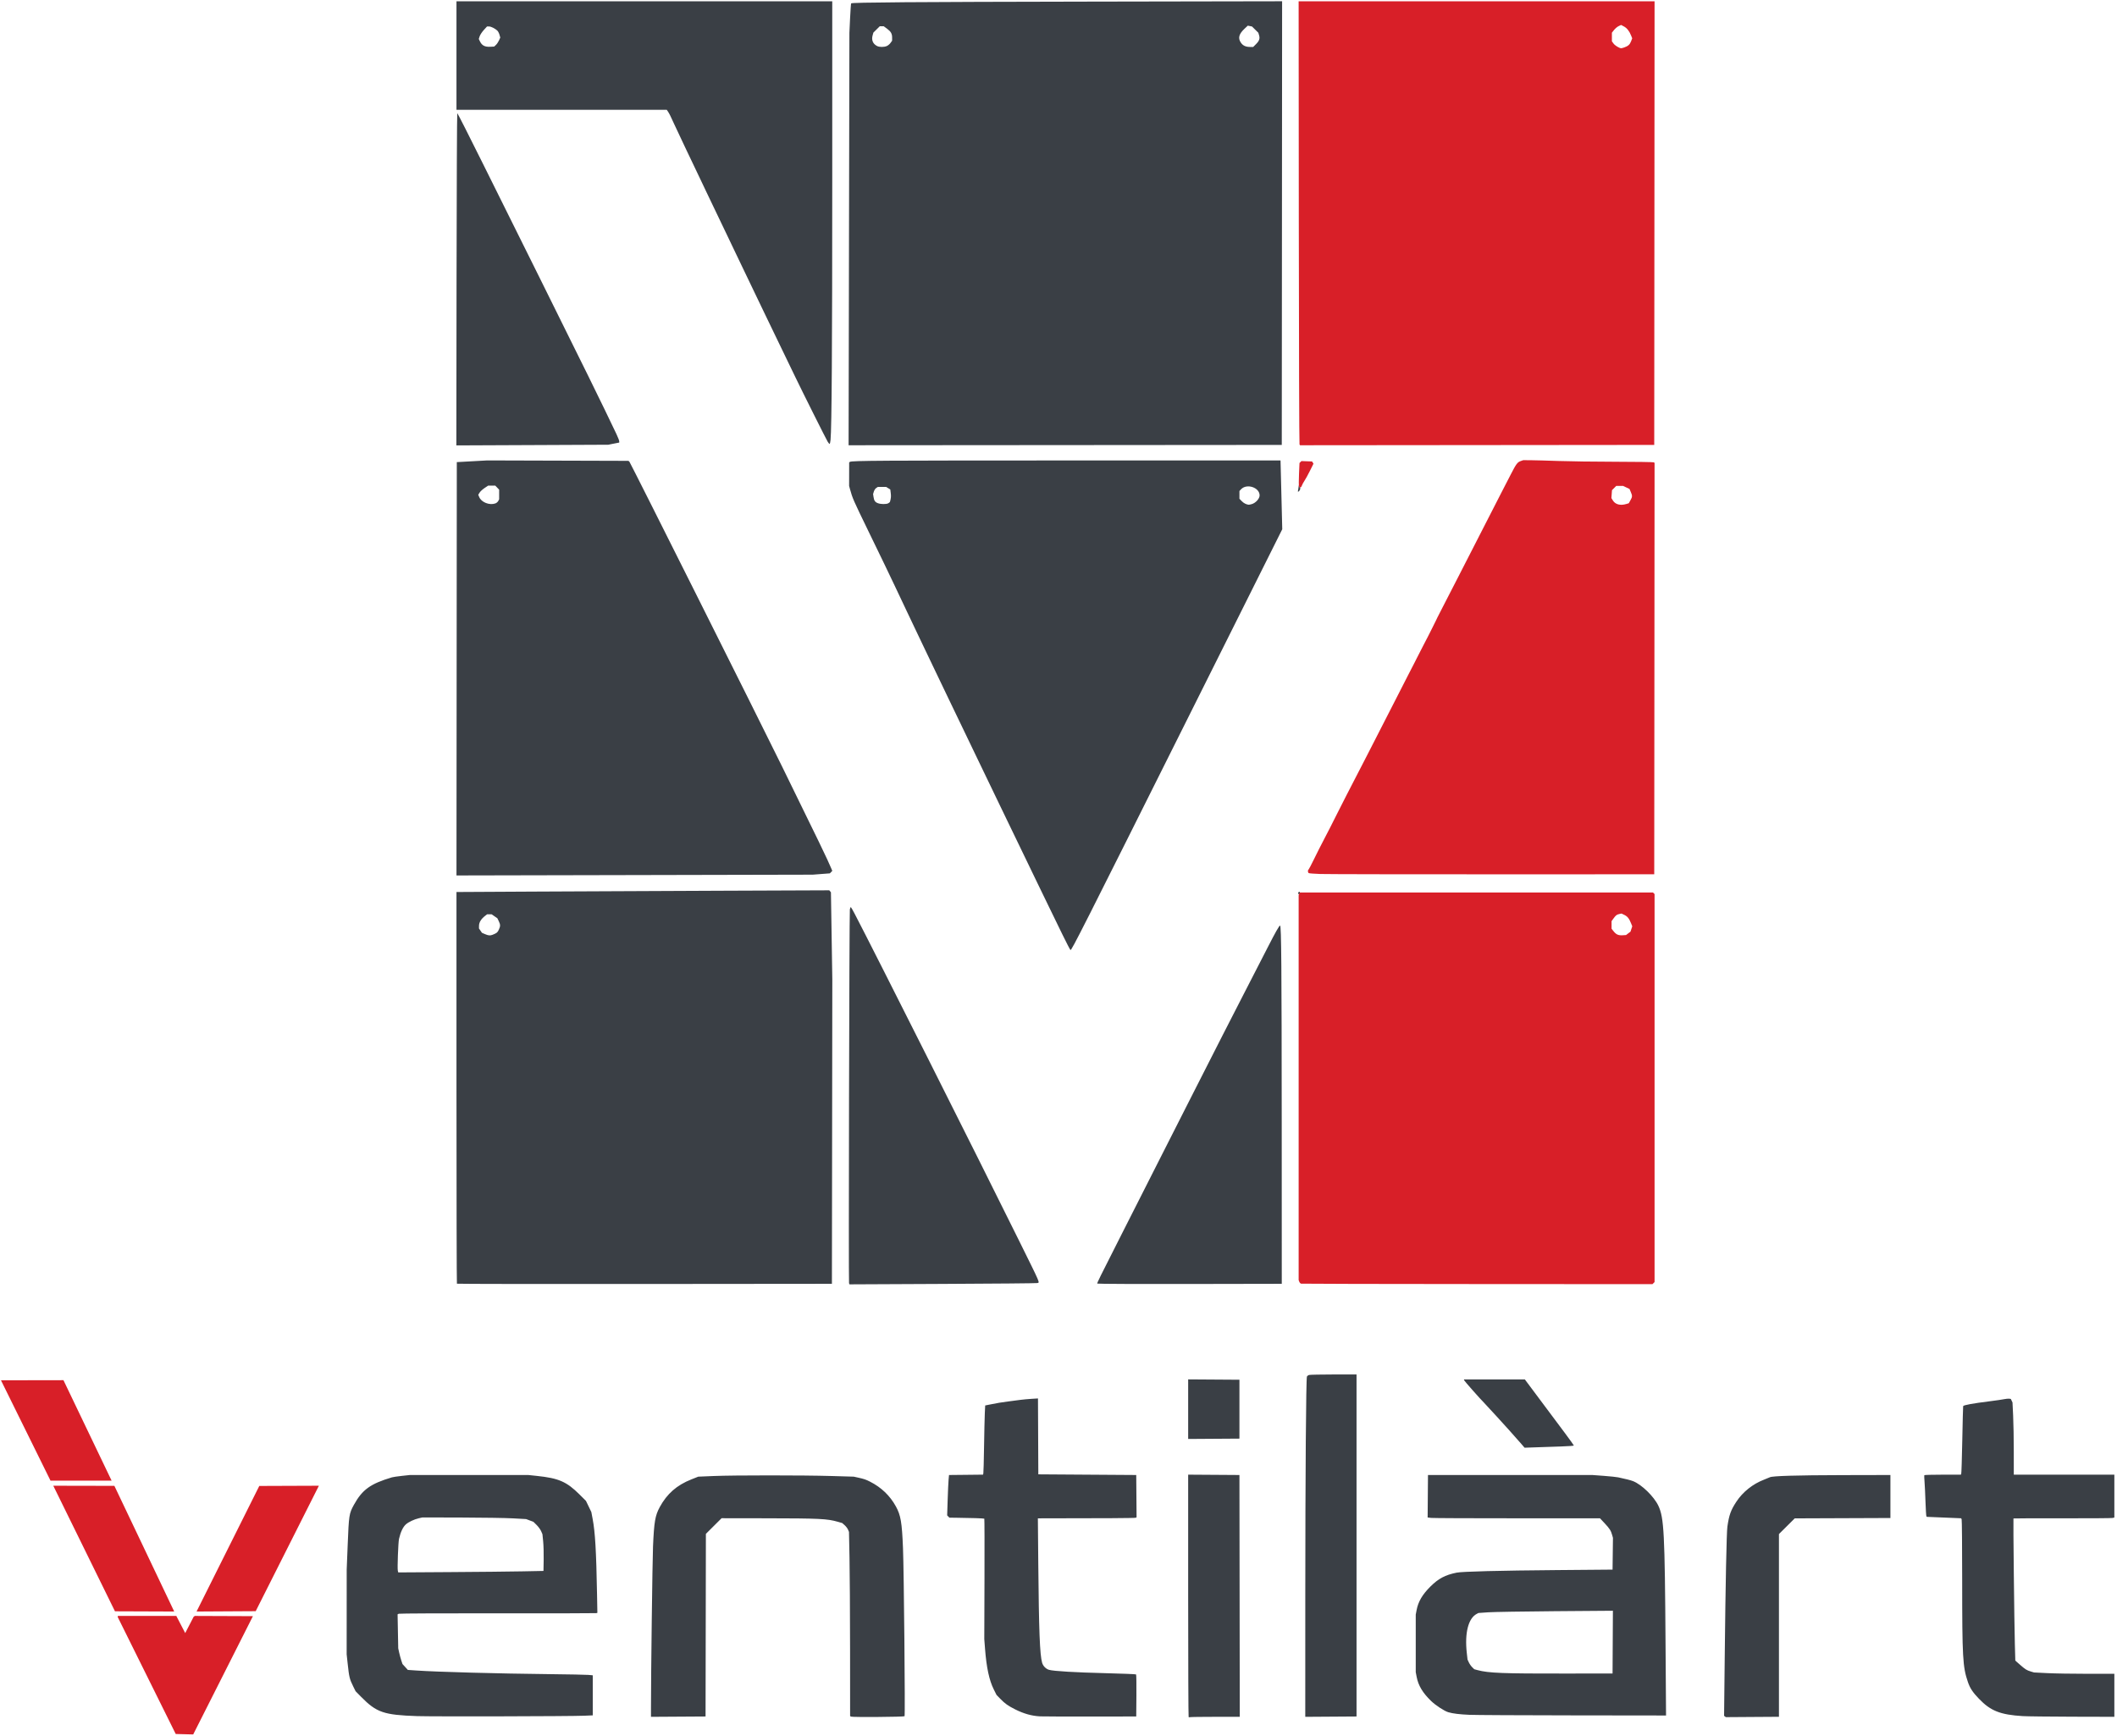
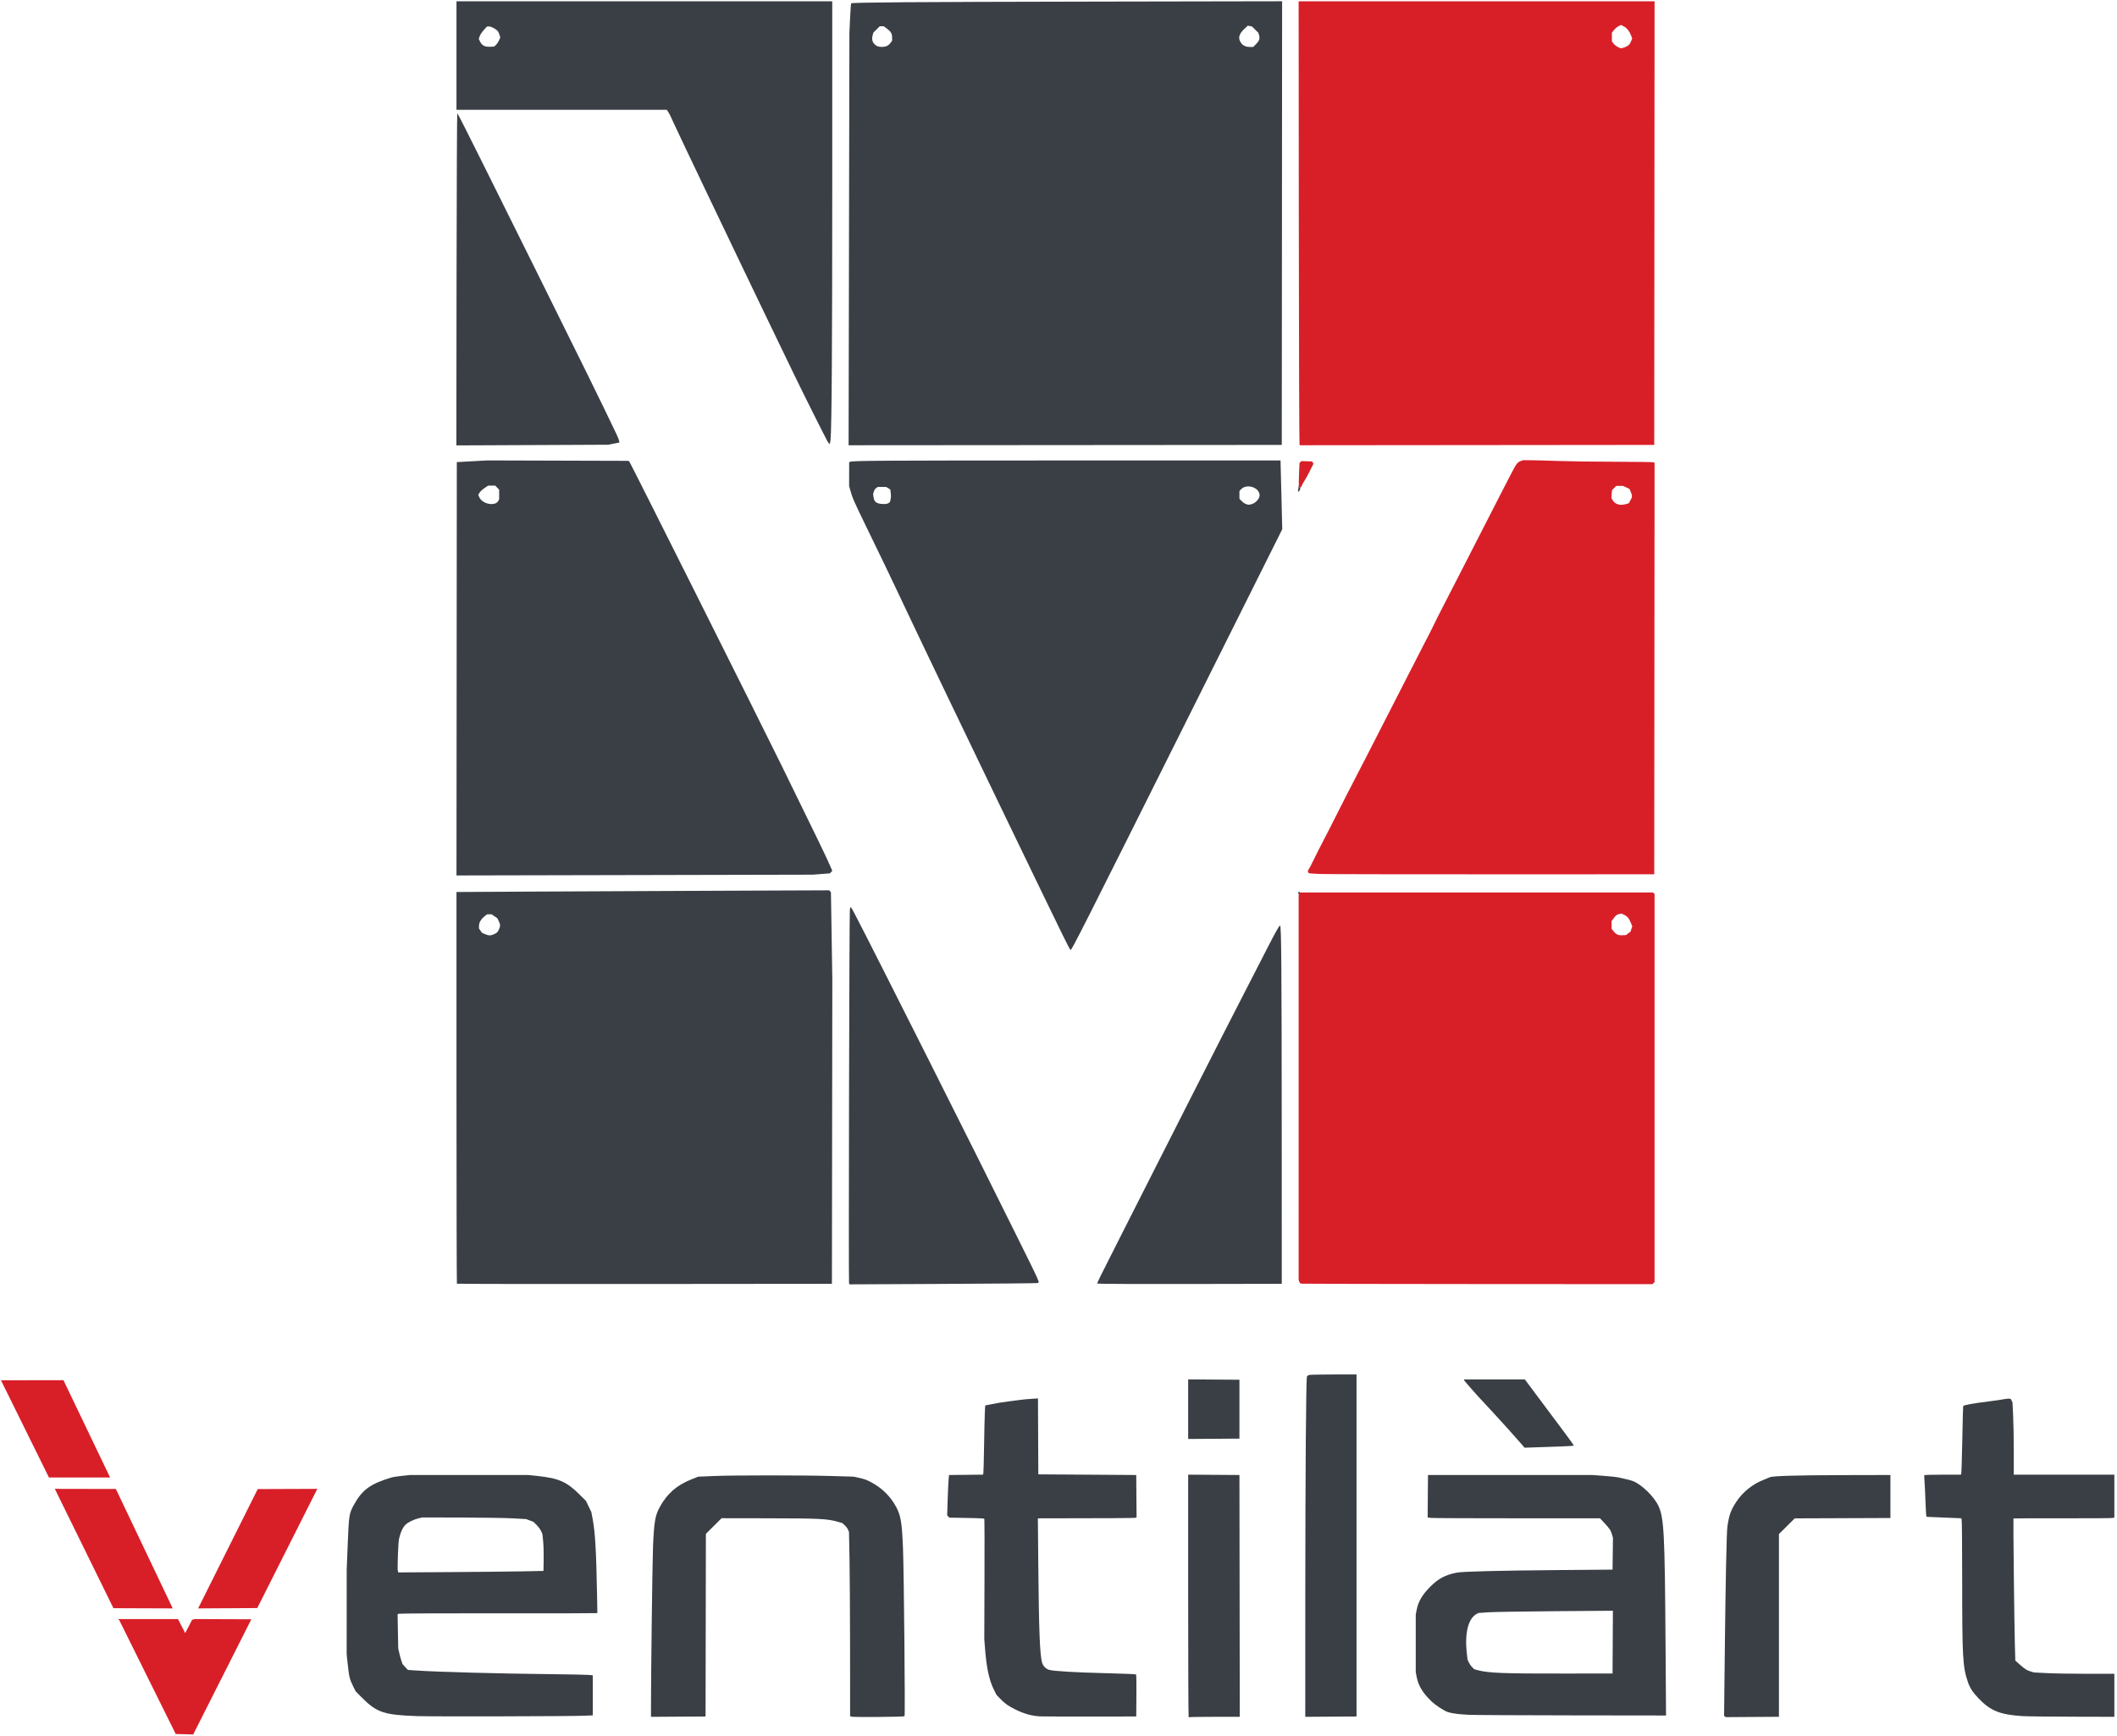
<svg xmlns="http://www.w3.org/2000/svg" viewBox="2 -1 1600 1312" role="img" aria-label="Ventilàrt">
  <path fill="#3A3F45" fill-rule="evenodd" d="M645.21 1296.35L644.50 1295.95 L644.47 1245.60C644.45 1217.91 644.25 1186.59 644.04 1176.00L643.65 1156.75 L642.90 1154.99C642.49 1154.03 641.33 1152.52 640.33 1151.64L638.52 1150.05 L635.14 1149.08C627.06 1146.78 621.56 1146.52 580.30 1146.46L547.36 1146.41 L541.43 1152.32L535.50 1158.23 L535.38 1227.24L535.25 1296.25 L514.62 1296.38L494.00 1296.51 L494.00 1289.38C493.98 1264.77 495.08 1178.57 495.54 1167.75C496.35 1149.06 497.14 1144.42 500.63 1138.00C506.13 1127.89 513.50 1121.44 524.54 1117.06L529.75 1115.00 L541.50 1114.51C556.68 1113.88 608.97 1113.88 630.50 1114.51L647.25 1115.00 L650.50 1115.71C655.02 1116.71 656.36 1117.16 659.50 1118.75C668.07 1123.08 674.62 1129.35 679.10 1137.50C682.77 1144.17 683.68 1149.48 684.47 1169.00C685.18 1186.53 686.19 1295.51 685.65 1296.05C685.10 1296.60 646.16 1296.88 645.21 1296.35ZM900.35 1296.68C900.16 1296.49 900.00 1255.19 900.00 1204.91L900.00 1113.49 L919.38 1113.62L938.75 1113.75 L938.88 1205.12L939.00 1296.50 L920.54 1296.50C910.39 1296.50 901.77 1296.62 901.39 1296.77C901.01 1296.91 900.54 1296.87 900.35 1296.68ZM1305.69 1296.25L1305.04 1295.75 L1305.52 1252.00C1306.14 1194.94 1306.91 1157.11 1307.54 1152.75C1308.82 1143.94 1310.10 1140.37 1314.29 1133.98C1319.14 1126.56 1326.76 1120.49 1335.25 1117.26C1337.17 1116.53 1339.14 1115.72 1339.62 1115.46C1341.52 1114.45 1359.55 1113.91 1394.25 1113.83L1430.75 1113.75 L1430.75 1130.00L1430.75 1146.25 L1394.59 1146.39L1358.43 1146.53 L1352.47 1152.45L1346.50 1158.38 L1346.50 1227.43L1346.50 1296.48 L1326.42 1296.61L1306.35 1296.75 L1305.69 1296.25ZM317.25 1295.97C292.06 1295.11 286.58 1293.23 275.00 1281.48L270.75 1277.16 L268.92 1273.46C266.18 1267.90 265.87 1266.61 264.73 1256.00L264.00 1249.25 L264.02 1217.25L264.03 1185.25 L264.77 1166.75C265.67 1143.99 265.85 1142.87 269.49 1136.26C275.83 1124.78 281.98 1120.35 298.25 1115.51C299.07 1115.26 302.45 1114.77 305.75 1114.41L311.75 1113.76 L356.50 1113.75L401.25 1113.75 L407.75 1114.43C424.28 1116.16 430.26 1118.77 440.06 1128.53L444.86 1133.31 L446.90 1137.54L448.93 1141.76 L449.92 1147.00C451.82 1157.09 452.63 1171.02 453.24 1204.09L453.49 1217.94 L452.62 1218.15C452.14 1218.27 418.56 1218.33 378.00 1218.27C337.44 1218.22 303.85 1218.38 303.37 1218.61L302.49 1219.04 L302.73 1231.90L302.98 1244.75 L303.69 1248.00C304.09 1249.79 304.81 1252.46 305.30 1253.93L306.19 1256.61 L308.22 1258.83L310.25 1261.06 L316.50 1261.49C331.85 1262.57 378.80 1263.85 417.50 1264.25C431.66 1264.40 444.77 1264.66 446.62 1264.82L450.00 1265.13 L450.00 1280.26L450.00 1295.40 L443.38 1295.68C433.01 1296.13 328.97 1296.36 317.25 1295.97ZM788.00 1296.16C781.67 1295.81 775.72 1294.13 769.25 1290.88C763.91 1288.20 761.53 1286.51 758.07 1282.95L755.16 1279.96 L753.11 1275.86C749.62 1268.87 747.57 1259.32 746.47 1245.00L745.91 1237.75 L746.06 1192.40C746.14 1167.45 746.08 1146.92 745.93 1146.76C745.67 1146.50 735.40 1146.16 724.41 1146.05L719.57 1146.00 L718.71 1145.14L717.85 1144.27 L718.23 1132.51C718.44 1126.04 718.75 1119.17 718.93 1117.25L719.25 1113.75 L732.09 1113.62L744.94 1113.48 L745.19 1112.62C745.33 1112.14 745.57 1103.09 745.73 1092.50C745.89 1081.91 746.15 1070.54 746.30 1067.22L746.59 1061.19 L749.67 1060.57C756.68 1059.18 758.01 1058.95 763.75 1058.20C767.05 1057.77 771.33 1057.20 773.25 1056.95C775.17 1056.69 778.94 1056.35 781.62 1056.18L786.49 1055.88 L786.62 1084.57L786.75 1113.25 L823.75 1113.50L860.75 1113.75 L860.88 1129.72L861.01 1145.68 L860.42 1146.05C859.96 1146.34 835.02 1146.49 788.33 1146.50L786.41 1146.50 L786.72 1180.88C787.17 1231.18 787.88 1249.64 789.62 1255.64C790.33 1258.11 792.48 1260.30 794.85 1260.99C798.31 1261.99 814.46 1262.95 837.50 1263.52C850.01 1263.83 860.42 1264.25 860.63 1264.45C860.84 1264.65 860.95 1271.89 860.88 1280.53L860.75 1296.25 L825.75 1296.28C806.50 1296.30 789.51 1296.25 788.00 1296.16ZM988.52 1204.13C988.55 1113.09 989.09 1041.09 989.76 1039.37C989.95 1038.89 990.70 1038.33 991.43 1038.14C992.16 1037.95 1000.51 1037.78 1010.00 1037.77L1027.25 1037.75 L1027.25 1167.00L1027.25 1296.25 L1007.88 1296.38L988.50 1296.51 L988.52 1204.13ZM1530.75 1295.97C1513.81 1294.93 1506.50 1292.04 1497.73 1282.93C1492.96 1277.98 1490.91 1274.88 1489.31 1270.20C1485.39 1258.75 1485.00 1251.88 1484.99 1193.59C1484.99 1168.38 1484.80 1147.46 1484.57 1147.10L1484.16 1146.45 L1471.20 1145.91L1458.25 1145.37 L1457.93 1144.87C1457.76 1144.60 1457.45 1139.62 1457.25 1133.81C1457.06 1128.00 1456.73 1121.22 1456.53 1118.75C1456.32 1116.28 1456.25 1114.08 1456.36 1113.88C1456.47 1113.67 1462.72 1113.50 1470.25 1113.50L1483.94 1113.50 L1484.26 1112.98C1484.44 1112.69 1484.80 1101.16 1485.07 1087.35C1485.34 1073.55 1485.63 1062.00 1485.73 1061.70C1485.99 1060.90 1492.99 1059.62 1506.00 1058.00C1510.54 1057.43 1515.38 1056.72 1516.75 1056.43C1518.13 1056.14 1519.82 1055.98 1520.50 1056.07L1521.74 1056.25 L1522.38 1057.59L1523.02 1058.93 L1523.50 1068.84C1523.77 1074.29 1523.99 1086.57 1523.99 1096.12L1524.00 1113.50 L1562.00 1113.50L1600.00 1113.50 L1600.00 1129.70L1600.00 1145.89 L1598.70 1146.22C1597.99 1146.40 1580.87 1146.51 1560.67 1146.48C1540.46 1146.44 1523.84 1146.49 1523.74 1146.59C1523.49 1146.85 1524.37 1226.34 1524.80 1241.64L1525.14 1254.02 L1528.45 1256.93C1532.63 1260.62 1533.75 1261.33 1536.82 1262.24L1539.30 1262.98 L1549.28 1263.48C1554.76 1263.76 1568.42 1263.99 1579.62 1263.99L1600.00 1264.00 L1600.00 1280.25L1600.00 1296.50 L1568.38 1296.42C1550.98 1296.37 1534.05 1296.17 1530.75 1295.97ZM1112.50 1294.99C1105.08 1294.66 1100.13 1294.06 1096.63 1293.04C1093.66 1292.18 1086.99 1287.82 1083.57 1284.50C1077.21 1278.33 1073.92 1272.84 1072.68 1266.29L1072.00 1262.75 L1072.00 1241.00L1072.00 1219.25 L1072.67 1215.75C1073.88 1209.42 1077.01 1204.09 1083.06 1198.07C1089.20 1191.97 1094.22 1189.30 1102.88 1187.55C1107.18 1186.68 1135.13 1185.96 1179.25 1185.60L1220.75 1185.25 L1220.90 1173.25L1221.05 1161.25 L1220.49 1159.25C1219.53 1155.80 1218.63 1154.37 1214.89 1150.35L1211.25 1146.46 L1148.80 1146.47C1114.45 1146.48 1085.14 1146.35 1083.67 1146.18L1080.99 1145.86 L1081.12 1129.81L1081.25 1113.75 L1143.50 1113.76L1205.75 1113.77 L1214.25 1114.40C1218.92 1114.75 1223.76 1115.25 1225.00 1115.52C1230.57 1116.69 1234.40 1117.67 1236.25 1118.39C1242.76 1120.94 1252.07 1130.00 1255.37 1137.00C1259.64 1146.04 1260.23 1157.41 1260.80 1242.12L1261.17 1295.50 L1190.71 1295.41C1151.96 1295.37 1116.76 1295.18 1112.50 1294.99ZM1220.88 1240.04L1221.01 1216.34 L1177.63 1216.67C1153.77 1216.85 1130.91 1217.23 1126.83 1217.51L1119.40 1218.03 L1118.08 1218.72C1111.74 1222.03 1108.91 1233.13 1110.57 1248.11L1111.14 1253.25 L1112.12 1255.36C1112.66 1256.53 1113.80 1258.17 1114.67 1259.01L1116.23 1260.54 L1118.74 1261.22C1126.99 1263.44 1137.99 1263.87 1185.25 1263.80L1220.75 1263.75 L1220.88 1240.04ZM396.50 1186.57L412.75 1186.25 L412.90 1177.75C412.99 1173.08 412.81 1166.83 412.51 1163.88L411.97 1158.51 L410.99 1156.22C410.45 1154.96 408.91 1152.85 407.58 1151.53L405.15 1149.13 L402.39 1148.10L399.63 1147.06 L389.69 1146.51C384.22 1146.21 366.59 1145.93 350.50 1145.89L321.25 1145.82 L318.50 1146.45C315.01 1147.26 310.85 1149.22 308.79 1151.03C306.59 1152.96 304.75 1156.83 303.57 1162.00C302.96 1164.70 302.22 1184.33 302.67 1186.12L302.99 1187.37 L341.62 1187.13C362.87 1187.00 387.56 1186.75 396.50 1186.57ZM1151.75 1090.20C1148.34 1086.22 1136.47 1072.99 1132.73 1069.00C1131.06 1067.21 1128.35 1064.29 1126.72 1062.50C1125.09 1060.71 1123.63 1059.14 1123.49 1059.00C1121.15 1056.76 1108.50 1042.45 1108.50 1042.05L1108.50 1041.50 L1131.47 1041.50L1154.45 1041.50 L1166.31 1057.38C1172.83 1066.11 1181.17 1077.27 1184.83 1082.17C1188.50 1087.08 1191.50 1091.27 1191.50 1091.48C1191.50 1091.69 1187.17 1092.01 1181.88 1092.18C1176.58 1092.36 1168.20 1092.64 1163.25 1092.81L1154.25 1093.12 L1151.75 1090.20ZM900.00 1064.00L900.00 1041.49 L919.38 1041.62L938.75 1041.75 L938.75 1064.00L938.75 1086.25 L919.38 1086.38L900.00 1086.51 L900.00 1064.00ZM347.33 969.17C347.15 968.98 347.00 902.30 347.00 820.99L347.00 673.14 L406.38 672.82C439.03 672.64 502.43 672.36 547.26 672.18L628.76 671.86 L629.39 672.61L630.01 673.36 L630.53 706.31L631.05 739.25 L630.90 854.25L630.75 969.25 L489.21 969.38C411.36 969.45 347.52 969.35 347.33 969.17ZM643.69 968.79C643.28 967.71 643.89 689.00 644.31 686.35C644.48 685.31 644.80 684.52 645.02 684.60C645.24 684.68 646.48 686.77 647.77 689.25C662.39 717.24 740.71 872.95 771.87 936.00C789.00 970.65 787.92 968.13 785.88 968.69C785.26 968.87 753.09 969.15 714.39 969.33L644.03 969.66 L643.69 968.79ZM831.31 969.09C831.05 968.67 832.74 965.23 849.35 932.50C854.59 922.19 863.88 903.85 870.00 891.75C876.13 879.65 884.50 863.14 888.60 855.06C892.71 846.99 900.02 832.59 904.84 823.06C918.97 795.20 935.29 763.21 941.74 750.75C948.26 738.14 954.80 725.43 960.24 714.75C965.96 703.53 968.82 698.50 969.48 698.50C970.40 698.50 970.66 730.28 970.71 846.75L970.75 969.25 L901.16 969.38C862.88 969.45 831.45 969.32 831.31 969.09ZM804.89 705.12C801.70 698.59 796.91 688.75 794.25 683.25C791.58 677.75 787.87 670.10 786.00 666.25C784.13 662.40 780.98 655.88 779.00 651.75C777.01 647.62 773.70 640.76 771.63 636.50C769.57 632.24 766.47 625.83 764.74 622.25C763.02 618.67 759.87 612.15 757.74 607.75C750.34 592.45 744.25 579.81 738.36 567.50C736.85 564.34 733.93 558.26 731.87 554.00C726.62 543.10 722.59 534.72 719.24 527.75C717.66 524.45 714.96 518.83 713.25 515.25C711.53 511.68 709.11 506.61 707.86 504.00C706.62 501.39 703.98 495.88 702.00 491.75C700.02 487.62 697.50 482.34 696.39 480.00C692.70 472.19 690.14 466.80 687.24 460.75C684.20 454.39 681.08 447.81 678.01 441.25C675.06 434.96 666.79 417.80 658.24 400.25C646.94 377.03 646.28 375.54 644.43 368.75L643.75 366.25 L643.77 357.34L643.79 348.44 L644.43 348.04C645.90 347.13 666.94 347.00 814.53 347.00L969.81 347.00 L970.46 372.99L971.11 398.98 L901.32 538.62C818.98 703.34 812.07 717.00 811.07 717.00C810.86 717.00 808.08 711.66 804.89 705.12ZM374.35 705.44C377.49 704.17 378.00 703.76 378.98 701.68C380.26 698.95 380.26 697.85 378.95 695.15L377.90 692.98 L375.74 691.49L373.57 690.00 L371.85 690.00L370.13 690.00 L368.69 691.12C365.60 693.51 364.04 696.05 364.02 698.72L364.00 700.69 L365.12 702.33L366.25 703.98 L368.50 704.95C371.15 706.09 372.45 706.20 374.35 705.44ZM983.26 674.51C982.89 673.91 983.35 673.00 984.03 673.00C984.64 673.00 984.64 674.35 984.03 674.73C983.78 674.89 983.43 674.79 983.26 674.51ZM347.12 504.44L347.25 348.25 L358.75 347.61L370.25 346.97 L423.63 347.13L477.00 347.29 L477.75 348.04C478.45 348.74 576.18 543.84 593.08 578.29C620.35 633.87 627.67 649.03 630.22 655.22L631.03 657.19 L630.10 658.12L629.18 659.05 L622.71 659.54L616.25 660.04 L481.62 660.34L347.00 660.63 L347.12 504.44ZM948.05 379.99C951.00 379.17 954.00 375.85 954.00 373.41C954.00 367.39 944.28 364.19 939.97 368.78L938.75 370.08 L938.75 373.01L938.75 375.94 L940.49 377.74C941.99 379.29 943.96 380.30 945.75 380.45C946.02 380.48 947.06 380.27 948.05 379.99ZM376.35 379.48C377.18 379.19 378.17 378.37 378.55 377.65L379.25 376.34 L379.25 372.70L379.25 369.07 L377.78 367.53L376.31 366.00 L373.65 366.00L370.98 366.00 L368.24 367.82C366.73 368.83 365.03 370.39 364.47 371.29L363.46 372.93 L364.18 374.65C365.83 378.62 371.91 381.03 376.35 379.48ZM673.22 379.42C673.91 379.11 674.58 378.49 674.69 378.05C675.41 375.35 675.52 374.07 675.21 371.63L674.87 368.91 L673.31 367.96L671.75 367.00 L668.61 367.00L665.46 367.00 L664.24 367.81C663.56 368.25 662.75 369.46 662.44 370.51L661.87 372.40 L662.21 374.63C662.62 377.42 663.43 378.54 665.57 379.32C667.74 380.10 671.61 380.16 673.22 379.42ZM983.19 368.94C983.36 368.08 983.50 367.01 983.51 366.56L983.51 365.75 L984.17 367.00L984.82 368.25 L984.33 369.38C984.06 369.99 983.62 370.50 983.36 370.50L982.88 370.50 L983.19 368.94ZM347.05 210.06C347.13 141.00 347.38 84.50 347.60 84.50C347.83 84.50 356.59 101.77 367.07 122.88C377.55 143.98 396.59 182.29 409.38 208.00C440.61 270.79 457.69 305.54 467.81 326.86C469.02 329.40 470.00 331.93 470.00 332.48L470.00 333.48 L468.88 333.69C468.26 333.80 466.40 334.17 464.75 334.50L461.75 335.11 L404.33 335.37L346.91 335.62 L347.05 210.06ZM643.66 179.63L643.97 23.75 L644.48 12.79C644.77 6.76 645.13 1.70 645.29 1.54C646.04 0.79 692.57 0.45 826.13 0.21L971.00 -0.05 L970.88 167.60L970.75 335.25 L807.05 335.38L643.36 335.50 L643.66 179.63ZM627.53 332.79C626.39 330.96 608.17 294.54 602.99 283.75C601.28 280.18 597.96 273.31 595.62 268.50C590.48 257.90 585.09 246.74 581.38 239.00C579.86 235.84 577.16 230.21 575.37 226.50C572.32 220.17 570.36 216.08 563.25 201.25C561.67 197.95 559.03 192.44 557.38 189.00C555.73 185.56 553.26 180.39 551.89 177.50C550.52 174.61 547.99 169.32 546.26 165.75C544.53 162.18 542.05 157.00 540.75 154.25C539.44 151.50 537.02 146.44 535.37 143.00C533.72 139.56 531.53 134.95 530.50 132.75C529.47 130.55 527.16 125.71 525.37 122.00C523.58 118.29 521.22 113.34 520.12 111.00C515.36 100.89 513.75 97.47 511.65 93.00C510.42 90.39 509.05 87.46 508.62 86.50C508.18 85.54 507.40 84.13 506.88 83.37L505.93 81.99 L427.09 82.00C383.73 82.00 347.97 82.00 347.62 82.00L347.00 82.00 L347.00 41.00L347.00 0.00 L489.00 0.00L631.00 0.00 L631.00 136.88C631.00 259.86 630.59 322.37 629.72 331.38C629.56 333.09 629.23 334.50 629.00 334.50C628.77 334.50 628.11 333.73 627.53 332.79ZM376.81 32.97C377.54 32.30 378.58 30.77 379.12 29.57L380.10 27.38 L379.49 25.23C379.16 24.04 378.41 22.63 377.82 22.08C376.07 20.47 373.07 19.00 371.53 19.00L370.10 19.00 L367.65 21.68C366.31 23.15 364.91 25.27 364.53 26.40L363.86 28.44 L364.66 30.12C366.21 33.41 368.40 34.56 372.62 34.34L375.49 34.19 L376.81 32.97ZM672.19 33.81C673.10 33.43 674.39 32.36 675.05 31.43L676.25 29.75 L676.25 27.45C676.25 24.44 675.33 22.83 672.34 20.63L669.89 18.83 L668.42 18.83L666.95 18.83 L664.53 21.22L662.10 23.62 L661.50 25.76C660.52 29.26 661.71 32.13 664.84 33.76C666.62 34.69 670.03 34.71 672.19 33.81ZM951.28 32.35C953.77 29.86 954.35 28.14 953.58 25.58L953.03 23.75 L950.64 21.38L948.24 19.02 L946.66 18.71L945.07 18.39 L942.58 20.72C938.34 24.69 937.51 27.81 939.80 31.18C941.36 33.47 943.41 34.45 946.69 34.48L949.13 34.50 L951.28 32.35Z" />
  <path fill="#D81F28" fill-rule="evenodd" d="M985.35 969.14C984.85 969.02 984.23 968.36 983.97 967.68L983.50 966.43 L983.50 820.93L983.50 675.43 L984.02 674.47L984.54 673.50 L1117.92 673.50L1251.30 673.50 L1251.90 674.10L1252.50 674.70 L1252.50 821.31L1252.50 967.93 L1251.71 968.72L1250.92 969.51 L1118.58 969.44C1045.80 969.40 985.84 969.27 985.35 969.14ZM1232.62 704.38L1234.31 703.10 L1234.97 701.08L1235.64 699.07 L1234.78 696.91C1233.31 693.22 1232.04 691.61 1229.74 690.49L1227.51 689.42 L1225.88 689.77C1223.89 690.19 1223.24 690.70 1221.42 693.20L1220.00 695.15 L1220.00 698.01L1220.00 700.87 L1221.11 702.31C1223.38 705.26 1224.97 706.03 1228.34 705.83L1230.93 705.67 L1232.62 704.38ZM999.75 659.52C995.35 659.37 991.47 659.07 991.12 658.85C990.42 658.39 990.28 656.69 990.92 656.30C991.15 656.15 992.97 652.71 994.95 648.64C996.94 644.58 998.75 640.91 998.99 640.50C999.23 640.09 1001.14 636.38 1003.25 632.25C1005.36 628.12 1007.28 624.41 1007.52 624.00C1007.75 623.59 1009.62 619.88 1011.67 615.75C1013.71 611.62 1017.20 604.76 1019.40 600.50C1024.30 591.04 1027.78 584.30 1034.50 571.25C1045.53 549.82 1048.40 544.22 1056.00 529.25C1060.33 520.73 1065.33 510.94 1067.12 507.50C1068.91 504.06 1070.71 500.57 1071.12 499.75C1071.53 498.93 1072.21 497.57 1072.63 496.75C1073.06 495.93 1075.13 491.88 1077.24 487.75C1079.36 483.62 1081.27 479.91 1081.51 479.50C1081.74 479.09 1083.07 476.44 1084.47 473.61C1085.87 470.78 1087.21 468.08 1087.45 467.61C1087.69 467.14 1088.14 466.19 1088.45 465.50C1088.75 464.81 1090.60 461.21 1092.55 457.50C1094.51 453.79 1099.54 444.00 1103.73 435.75C1114.72 414.15 1131.36 381.67 1136.63 371.50C1138.42 368.06 1141.61 361.88 1143.72 357.75C1147.98 349.44 1148.83 348.31 1151.45 347.41L1153.25 346.78 L1159.25 346.82C1162.55 346.85 1171.78 347.10 1179.75 347.39C1187.72 347.68 1207.08 347.94 1222.75 347.97C1238.42 347.99 1251.53 348.19 1251.88 348.41L1252.50 348.81 L1252.38 504.28L1252.25 659.75 L1130.00 659.77C1062.76 659.79 1004.15 659.68 999.75 659.52ZM1231.07 379.92L1233.00 379.34 L1234.25 377.11C1235.76 374.42 1235.78 373.75 1234.52 370.81L1233.55 368.53 L1231.15 367.39L1228.75 366.25 L1226.13 366.25L1223.52 366.25 L1221.92 367.85L1220.32 369.45 L1220.10 372.45L1219.88 375.44 L1221.02 377.28C1222.85 380.25 1226.64 381.25 1231.07 379.92ZM983.74 366.47C983.56 365.90 983.58 361.73 983.78 357.19L984.14 348.93 L984.87 348.20L985.61 347.46 L989.63 347.61L993.64 347.75 L994.18 348.60L994.71 349.45 L992.02 354.85C990.54 357.82 988.68 361.21 987.88 362.38C987.09 363.55 986.21 365.18 985.92 366.01C985.32 367.73 984.22 367.97 983.74 366.47ZM984.16 334.88C983.93 334.53 983.69 259.04 983.62 167.12L983.49 -0.00 L1118.00 -0.00L1252.50 0.00 L1252.38 167.62L1252.25 335.25 L1118.41 335.38L984.56 335.50 L984.16 334.88ZM1229.52 34.87C1232.50 33.83 1233.79 32.69 1234.71 30.28L1235.60 27.97 L1234.76 25.86C1233.45 22.52 1231.61 20.20 1229.32 18.98L1227.20 17.86 L1225.35 18.74C1224.32 19.22 1222.76 20.54 1221.87 21.66L1220.25 23.71 L1220.25 26.98L1220.25 30.25 L1221.50 31.94C1222.59 33.42 1225.80 35.38 1227.25 35.46C1227.53 35.47 1228.55 35.21 1229.52 34.87Z" />
-   <path fill="#D81F28" d="M91.07 1220.26 L90.99 1221.13 L134.81 1309.48 L148.02 1309.83 L193.15 1220.43 L149.24 1220.26 L148.37 1220.87 L141.98 1233.20 L135.25 1220.26ZM243.01 1121.86 L197.96 1122.03 L150.55 1216.93 L195.25 1216.67ZM42.27 1121.86 L88.89 1216.76 L133.67 1216.93 L88.45 1121.95ZM2.73 1042.17 L40.17 1118.01 L86.35 1118.01 L49.96 1042.09Z" />
+   <path fill="#D81F28" d="M91.07 1222.62 L92.16 1223.49 L134.81 1309.48 L148.02 1309.83 L191.96 1222.79 L149.24 1222.62 L147.15 1223.23 L141.98 1233.20 L136.48 1222.62ZM241.82 1124.22 L196.78 1124.39 L151.73 1214.57 L196.44 1214.31ZM43.43 1124.22 L87.73 1214.40 L132.55 1214.57 L89.57 1124.31ZM2.73 1042.17 L39.01 1115.65 L85.22 1115.65 L49.96 1042.09Z" />
</svg>
